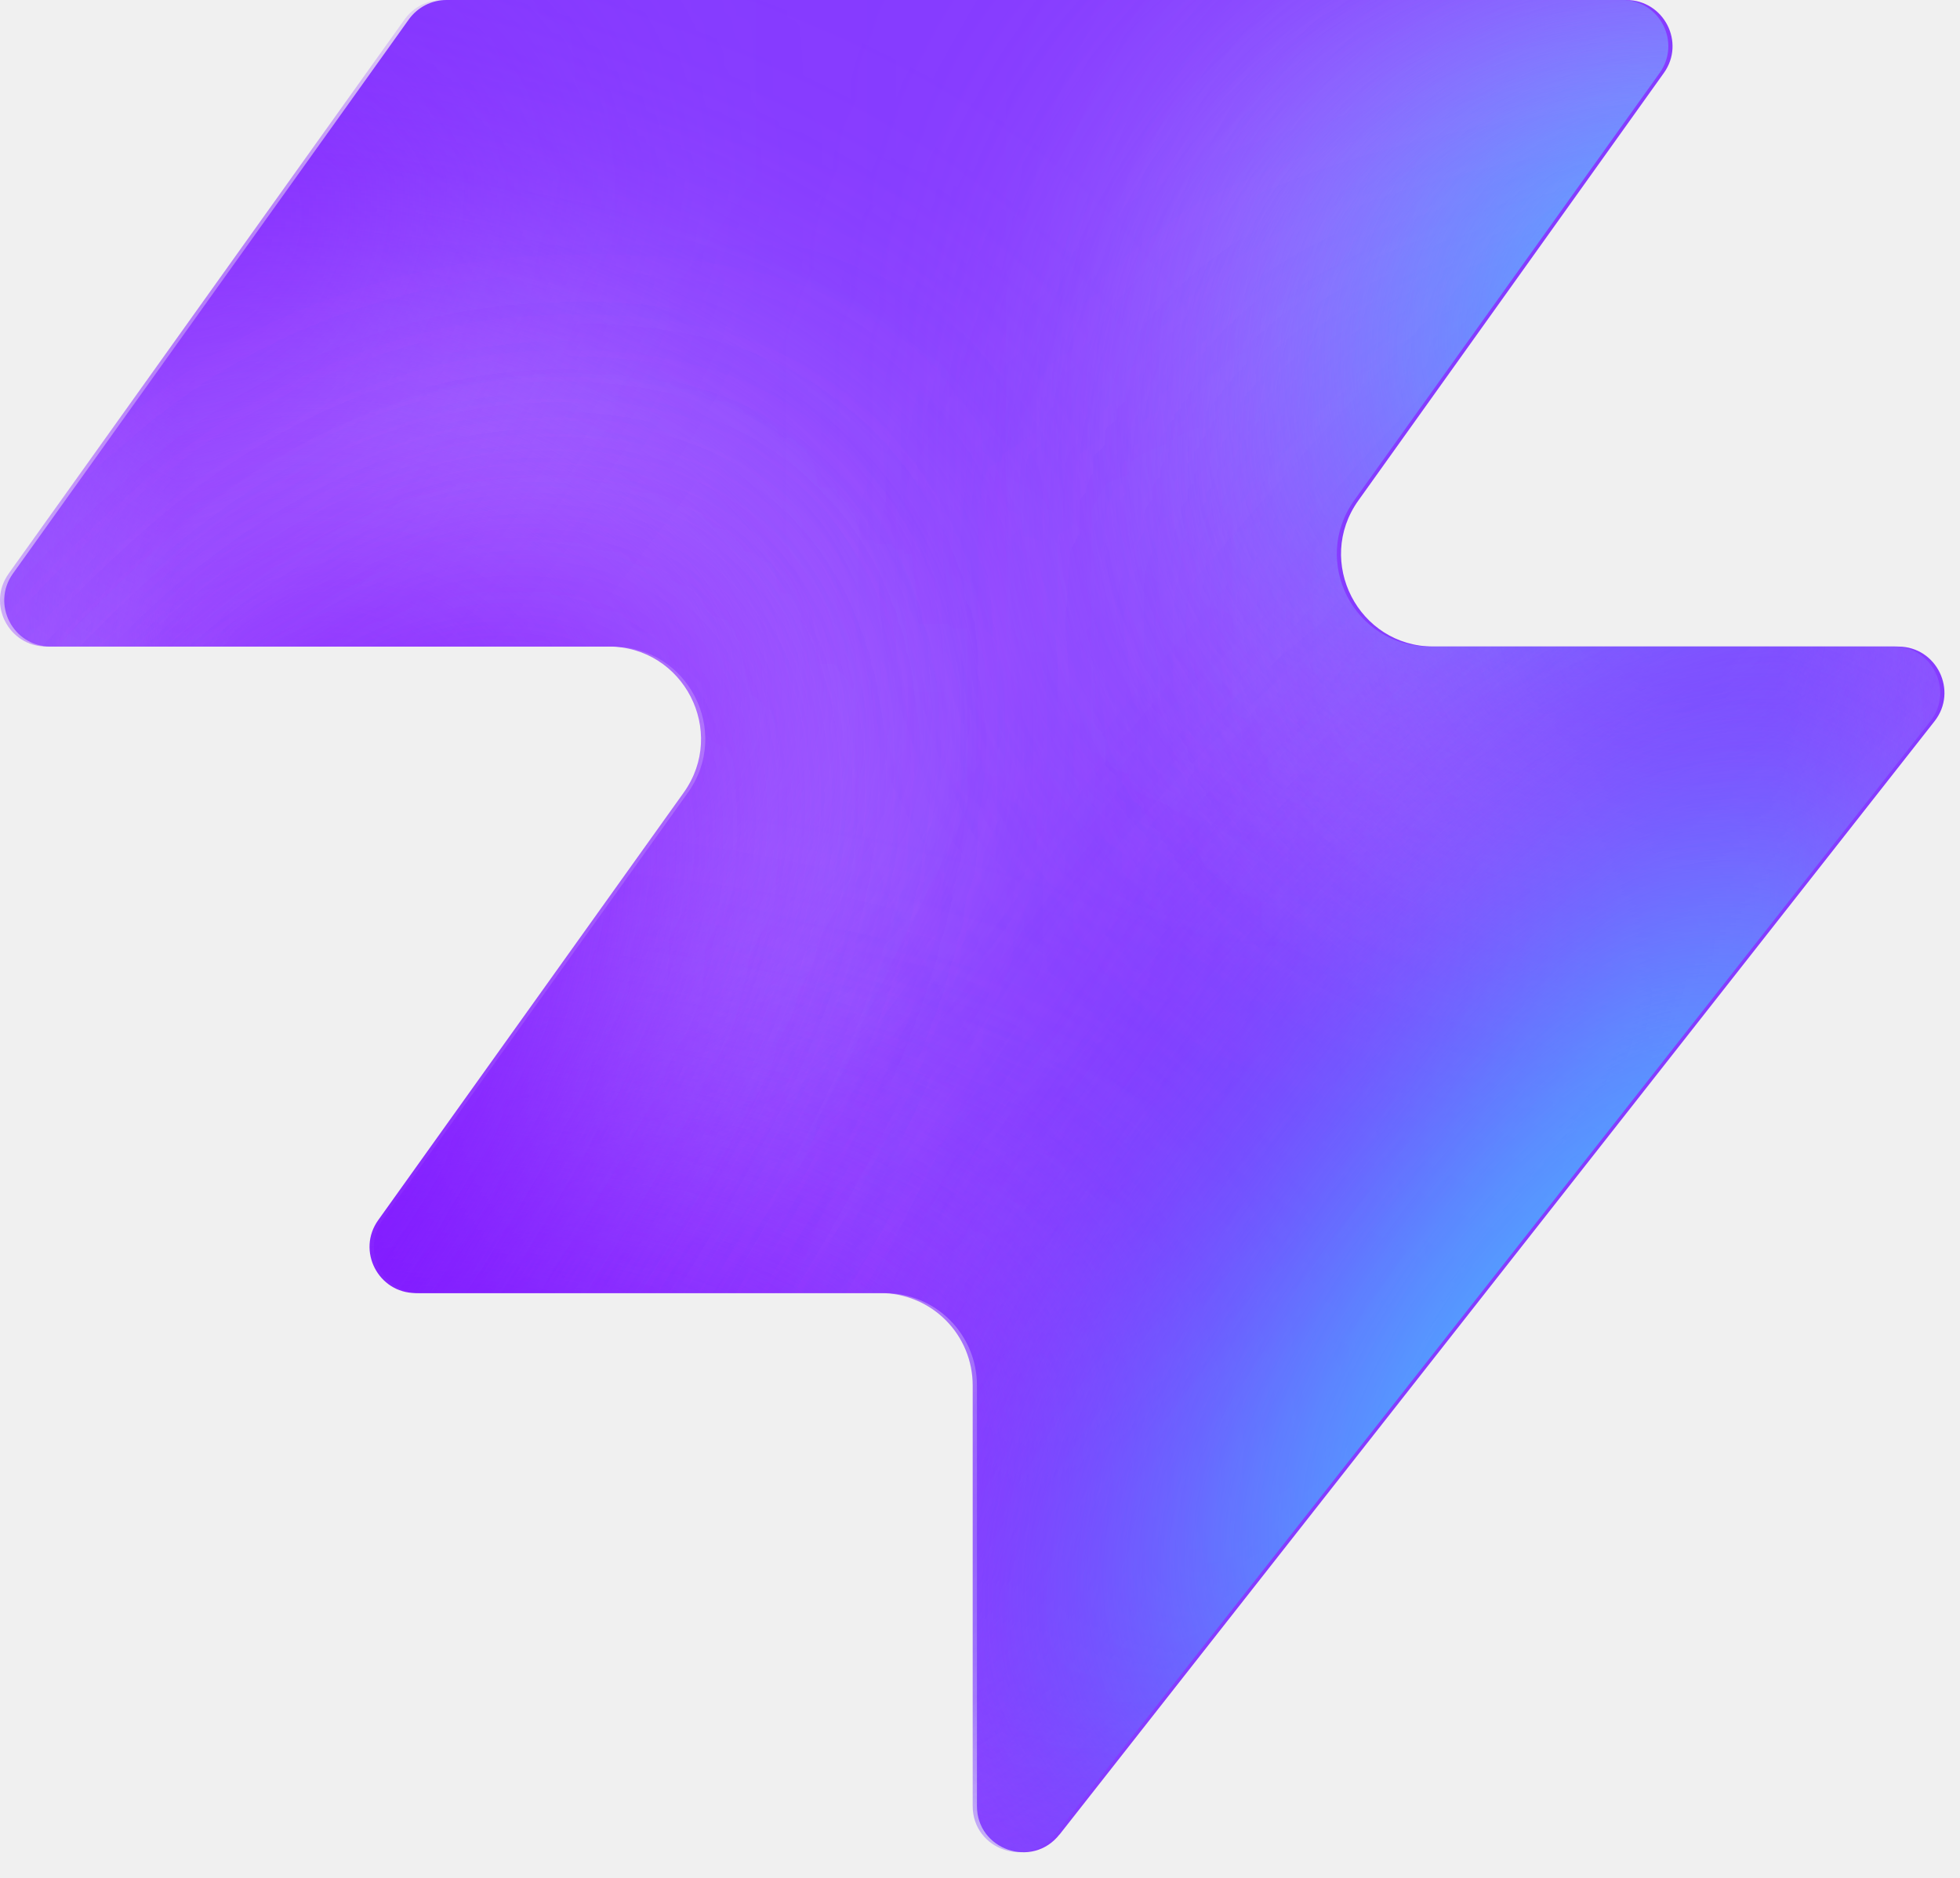
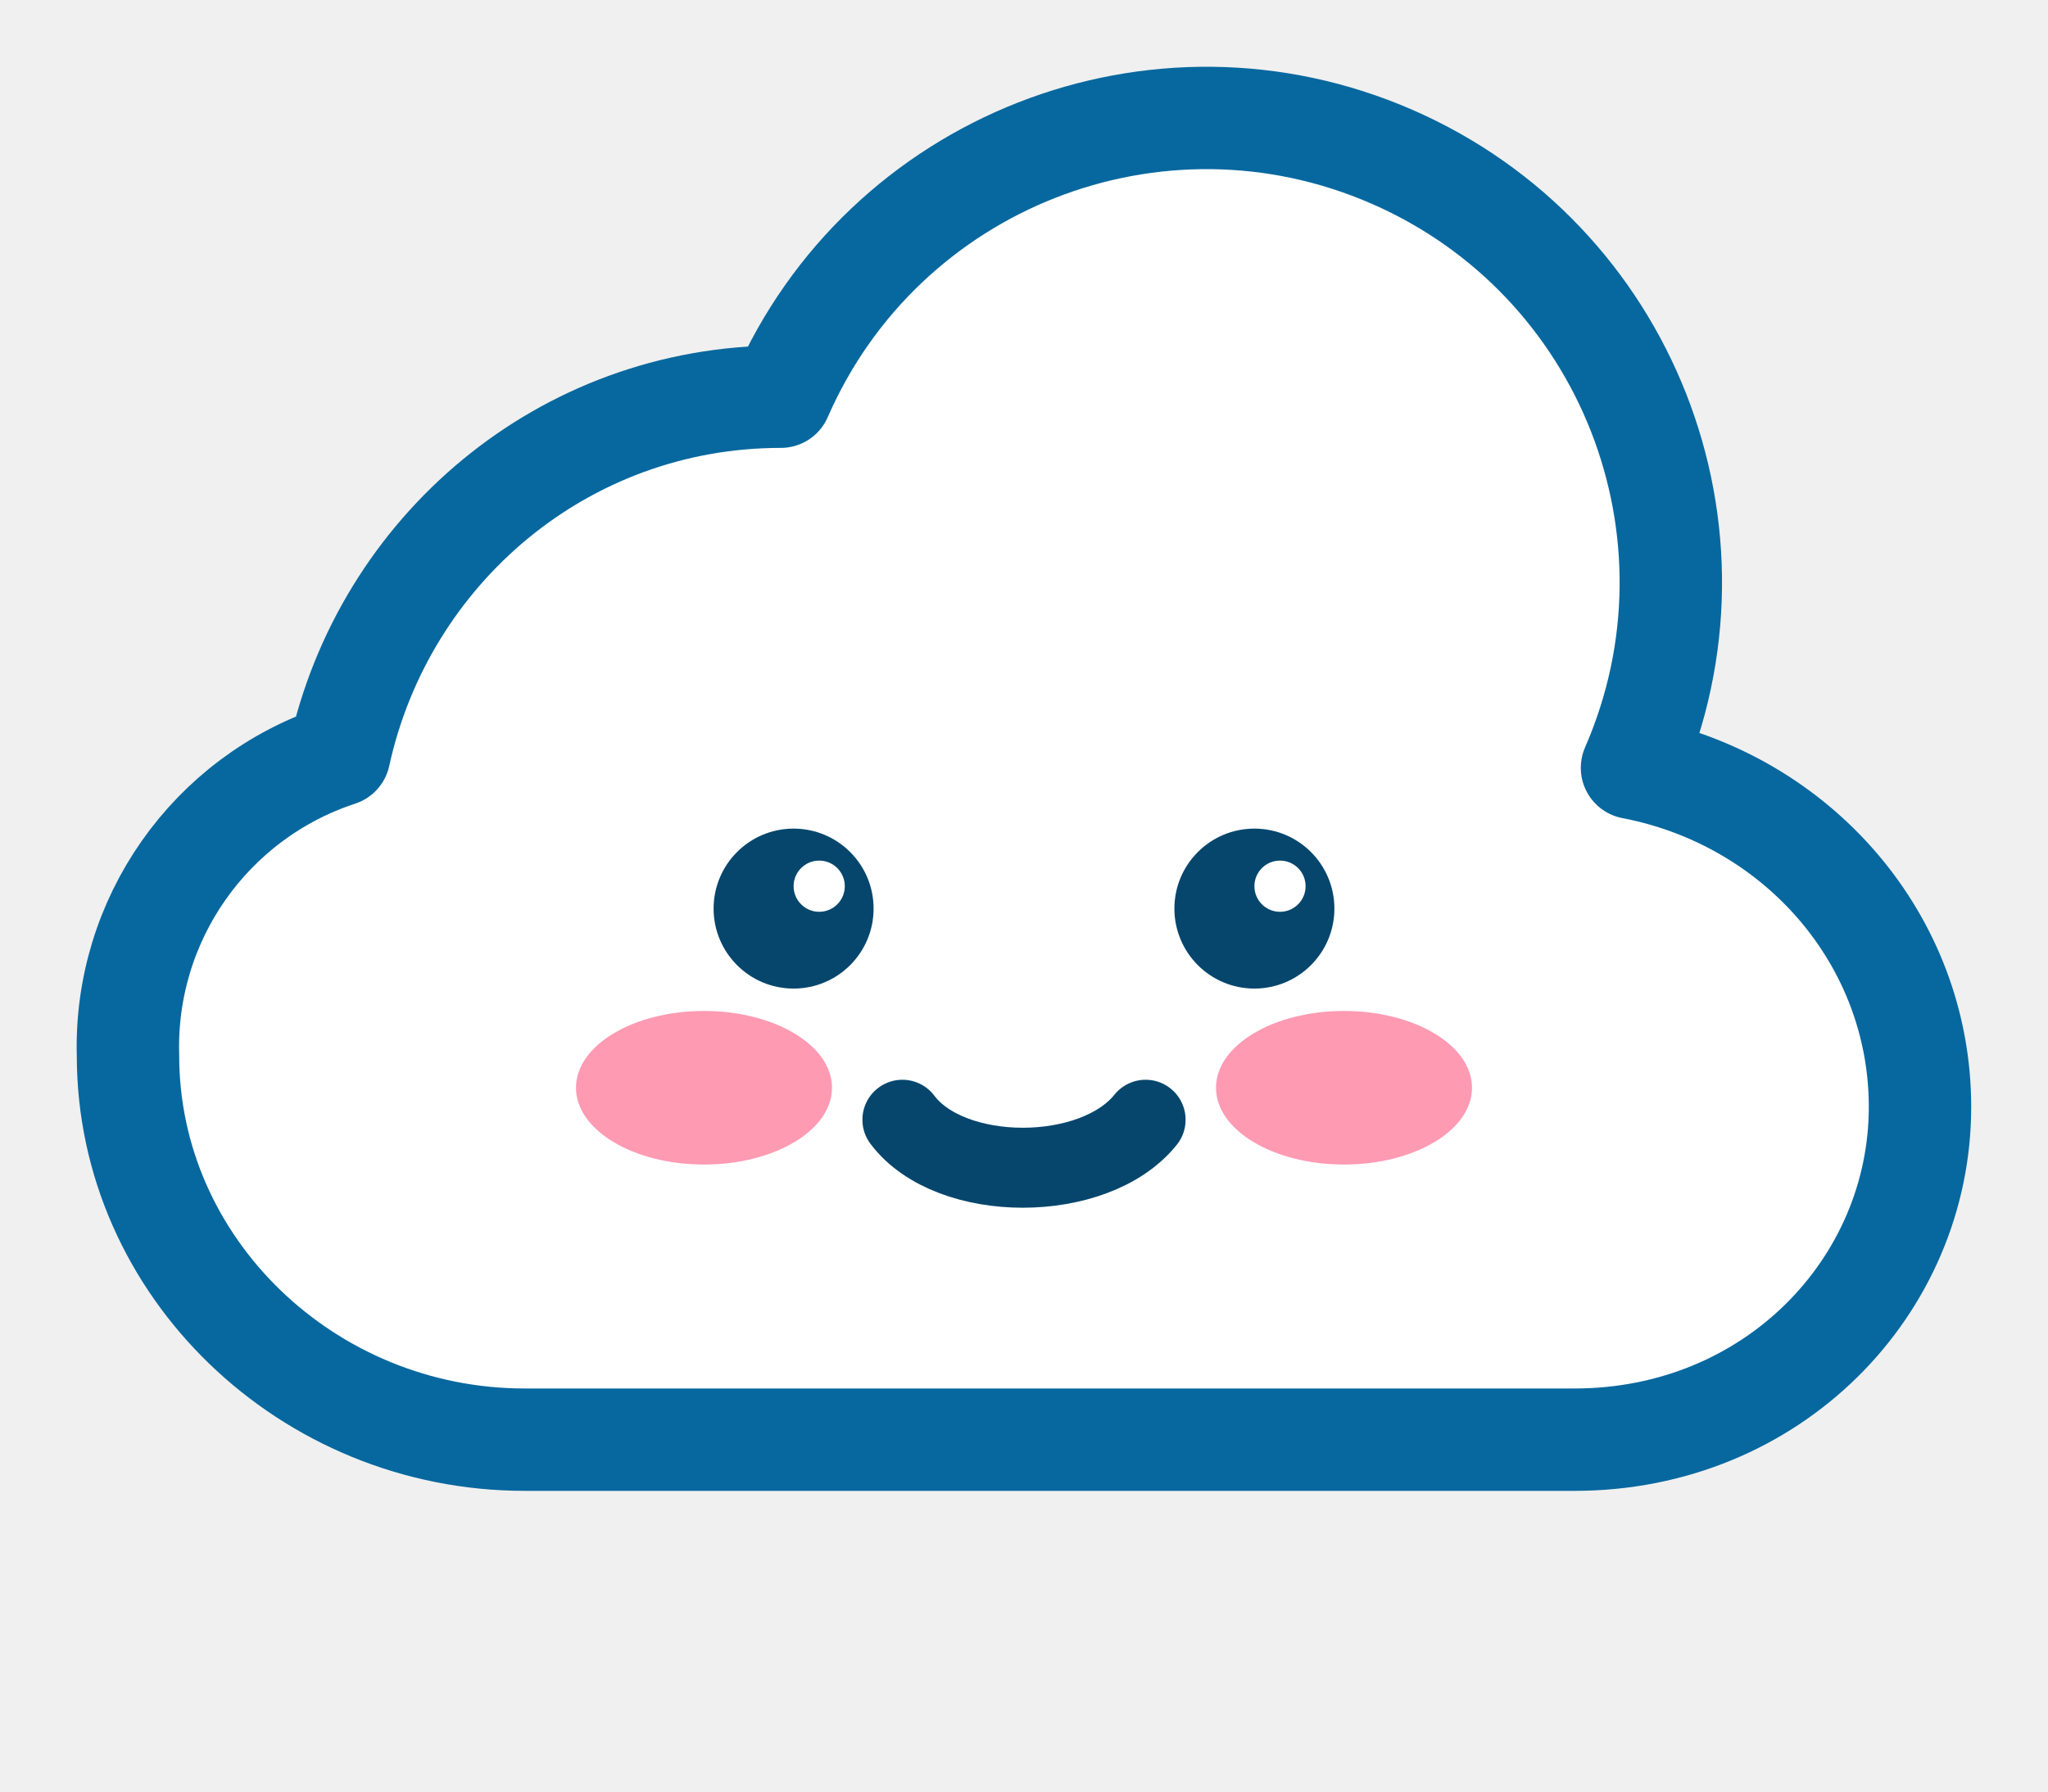
- <svg xmlns="http://www.w3.org/2000/svg" width="48" height="46" fill="none" viewBox="0 0 48 46">
-   <path fill="#863bff" d="M25.946 44.938c-.664.845-2.021.375-2.021-.698V33.937a2.26 2.26 0 0 0-2.262-2.262H10.287c-.92 0-1.456-1.04-.92-1.788l7.48-10.471c1.07-1.497 0-3.578-1.842-3.578H1.237c-.92 0-1.456-1.04-.92-1.788L10.013.474c.214-.297.556-.474.92-.474h28.894c.92 0 1.456 1.04.92 1.788l-7.48 10.471c-1.07 1.498 0 3.579 1.842 3.579h11.377c.943 0 1.473 1.088.89 1.83L25.947 44.94z" style="fill:#863bff;fill:color(display-p3 .525 .23 1);fill-opacity:1" />
-   <mask id="a" width="48" height="46" x="0" y="0" maskUnits="userSpaceOnUse" style="mask-type:alpha">
-     <path fill="#000" d="M25.842 44.938c-.664.844-2.021.375-2.021-.698V33.937a2.26 2.26 0 0 0-2.262-2.262H10.183c-.92 0-1.456-1.04-.92-1.788l7.48-10.471c1.07-1.498 0-3.579-1.842-3.579H1.133c-.92 0-1.456-1.04-.92-1.787L9.91.473c.214-.297.556-.474.92-.474h28.894c.92 0 1.456 1.04.92 1.788l-7.48 10.471c-1.07 1.498 0 3.578 1.842 3.578h11.377c.943 0 1.473 1.088.89 1.832L25.843 44.94z" style="fill:#000;fill-opacity:1" />
-   </mask>
-   <g mask="url(#a)">
-     <g filter="url(#b)">
-       <ellipse cx="5.508" cy="14.704" fill="#ede6ff" rx="5.508" ry="14.704" style="fill:#ede6ff;fill:color(display-p3 .927 .903 1);fill-opacity:1" transform="matrix(.00324 1 1 -.00324 -4.47 31.516)" />
-     </g>
-     <g filter="url(#c)">
-       <ellipse cx="10.399" cy="29.851" fill="#ede6ff" rx="10.399" ry="29.851" style="fill:#ede6ff;fill:color(display-p3 .927 .903 1);fill-opacity:1" transform="matrix(.00324 1 1 -.00324 -39.328 7.883)" />
-     </g>
-     <g filter="url(#d)">
-       <ellipse cx="5.508" cy="30.487" fill="#7e14ff" rx="5.508" ry="30.487" style="fill:#7e14ff;fill:color(display-p3 .492 .077 1);fill-opacity:1" transform="rotate(89.814 -25.913 -14.639)scale(1 -1)" />
-     </g>
-     <g filter="url(#e)">
-       <ellipse cx="5.508" cy="30.599" fill="#7e14ff" rx="5.508" ry="30.599" style="fill:#7e14ff;fill:color(display-p3 .492 .077 1);fill-opacity:1" transform="rotate(89.814 -32.644 -3.334)scale(1 -1)" />
-     </g>
-     <g filter="url(#f)">
-       <ellipse cx="5.508" cy="30.599" fill="#7e14ff" rx="5.508" ry="30.599" style="fill:#7e14ff;fill:color(display-p3 .492 .077 1);fill-opacity:1" transform="matrix(.00324 1 1 -.00324 -34.34 30.47)" />
-     </g>
-     <g filter="url(#g)">
-       <ellipse cx="14.072" cy="22.078" fill="#ede6ff" rx="14.072" ry="22.078" style="fill:#ede6ff;fill:color(display-p3 .927 .903 1);fill-opacity:1" transform="rotate(93.35 24.506 48.493)scale(-1 1)" />
-     </g>
-     <g filter="url(#h)">
-       <ellipse cx="3.47" cy="21.501" fill="#7e14ff" rx="3.47" ry="21.501" style="fill:#7e14ff;fill:color(display-p3 .492 .077 1);fill-opacity:1" transform="rotate(89.009 28.708 47.59)scale(-1 1)" />
-     </g>
-     <g filter="url(#i)">
-       <ellipse cx="3.47" cy="21.501" fill="#7e14ff" rx="3.47" ry="21.501" style="fill:#7e14ff;fill:color(display-p3 .492 .077 1);fill-opacity:1" transform="rotate(89.009 28.708 47.59)scale(-1 1)" />
-     </g>
-     <g filter="url(#j)">
-       <ellipse cx=".387" cy="8.972" fill="#7e14ff" rx="4.407" ry="29.108" style="fill:#7e14ff;fill:color(display-p3 .492 .077 1);fill-opacity:1" transform="rotate(39.51 .387 8.972)" />
-     </g>
-     <g filter="url(#k)">
-       <ellipse cx="47.523" cy="-6.092" fill="#7e14ff" rx="4.407" ry="29.108" style="fill:#7e14ff;fill:color(display-p3 .492 .077 1);fill-opacity:1" transform="rotate(37.892 47.523 -6.092)" />
-     </g>
-     <g filter="url(#l)">
-       <ellipse cx="41.412" cy="6.333" fill="#47bfff" rx="5.971" ry="9.665" style="fill:#47bfff;fill:color(display-p3 .28 .748 1);fill-opacity:1" transform="rotate(37.892 41.412 6.333)" />
-     </g>
-     <g filter="url(#m)">
-       <ellipse cx="-1.879" cy="38.332" fill="#7e14ff" rx="4.407" ry="29.108" style="fill:#7e14ff;fill:color(display-p3 .492 .077 1);fill-opacity:1" transform="rotate(37.892 -1.88 38.332)" />
-     </g>
-     <g filter="url(#n)">
-       <ellipse cx="-1.879" cy="38.332" fill="#7e14ff" rx="4.407" ry="29.108" style="fill:#7e14ff;fill:color(display-p3 .492 .077 1);fill-opacity:1" transform="rotate(37.892 -1.88 38.332)" />
-     </g>
-     <g filter="url(#o)">
-       <ellipse cx="35.651" cy="29.907" fill="#7e14ff" rx="4.407" ry="29.108" style="fill:#7e14ff;fill:color(display-p3 .492 .077 1);fill-opacity:1" transform="rotate(37.892 35.651 29.907)" />
-     </g>
-     <g filter="url(#p)">
-       <ellipse cx="38.418" cy="32.4" fill="#47bfff" rx="5.971" ry="15.297" style="fill:#47bfff;fill:color(display-p3 .28 .748 1);fill-opacity:1" transform="rotate(37.892 38.418 32.4)" />
-     </g>
-   </g>
-   <defs>
-     <filter id="b" width="60.045" height="41.654" x="-19.77" y="16.149" color-interpolation-filters="sRGB" filterUnits="userSpaceOnUse">
-       <feFlood flood-opacity="0" result="BackgroundImageFix" />
-       <feBlend in="SourceGraphic" in2="BackgroundImageFix" result="shape" />
-       <feGaussianBlur result="effect1_foregroundBlur_2002_17158" stdDeviation="7.659" />
-     </filter>
-     <filter id="c" width="90.34" height="51.437" x="-54.613" y="-7.533" color-interpolation-filters="sRGB" filterUnits="userSpaceOnUse">
-       <feFlood flood-opacity="0" result="BackgroundImageFix" />
-       <feBlend in="SourceGraphic" in2="BackgroundImageFix" result="shape" />
-       <feGaussianBlur result="effect1_foregroundBlur_2002_17158" stdDeviation="7.659" />
-     </filter>
-     <filter id="d" width="79.355" height="29.4" x="-49.64" y="2.03" color-interpolation-filters="sRGB" filterUnits="userSpaceOnUse">
-       <feFlood flood-opacity="0" result="BackgroundImageFix" />
-       <feBlend in="SourceGraphic" in2="BackgroundImageFix" result="shape" />
-       <feGaussianBlur result="effect1_foregroundBlur_2002_17158" stdDeviation="4.596" />
-     </filter>
-     <filter id="e" width="79.579" height="29.4" x="-45.045" y="20.029" color-interpolation-filters="sRGB" filterUnits="userSpaceOnUse">
-       <feFlood flood-opacity="0" result="BackgroundImageFix" />
-       <feBlend in="SourceGraphic" in2="BackgroundImageFix" result="shape" />
-       <feGaussianBlur result="effect1_foregroundBlur_2002_17158" stdDeviation="4.596" />
-     </filter>
-     <filter id="f" width="79.579" height="29.4" x="-43.513" y="21.178" color-interpolation-filters="sRGB" filterUnits="userSpaceOnUse">
-       <feFlood flood-opacity="0" result="BackgroundImageFix" />
-       <feBlend in="SourceGraphic" in2="BackgroundImageFix" result="shape" />
-       <feGaussianBlur result="effect1_foregroundBlur_2002_17158" stdDeviation="4.596" />
-     </filter>
-     <filter id="g" width="74.749" height="58.852" x="15.756" y="-17.901" color-interpolation-filters="sRGB" filterUnits="userSpaceOnUse">
-       <feFlood flood-opacity="0" result="BackgroundImageFix" />
-       <feBlend in="SourceGraphic" in2="BackgroundImageFix" result="shape" />
-       <feGaussianBlur result="effect1_foregroundBlur_2002_17158" stdDeviation="7.659" />
-     </filter>
-     <filter id="h" width="61.377" height="25.362" x="23.548" y="2.284" color-interpolation-filters="sRGB" filterUnits="userSpaceOnUse">
-       <feFlood flood-opacity="0" result="BackgroundImageFix" />
-       <feBlend in="SourceGraphic" in2="BackgroundImageFix" result="shape" />
-       <feGaussianBlur result="effect1_foregroundBlur_2002_17158" stdDeviation="4.596" />
-     </filter>
-     <filter id="i" width="61.377" height="25.362" x="23.548" y="2.284" color-interpolation-filters="sRGB" filterUnits="userSpaceOnUse">
-       <feFlood flood-opacity="0" result="BackgroundImageFix" />
-       <feBlend in="SourceGraphic" in2="BackgroundImageFix" result="shape" />
-       <feGaussianBlur result="effect1_foregroundBlur_2002_17158" stdDeviation="4.596" />
-     </filter>
-     <filter id="j" width="56.045" height="63.649" x="-27.636" y="-22.853" color-interpolation-filters="sRGB" filterUnits="userSpaceOnUse">
-       <feFlood flood-opacity="0" result="BackgroundImageFix" />
-       <feBlend in="SourceGraphic" in2="BackgroundImageFix" result="shape" />
-       <feGaussianBlur result="effect1_foregroundBlur_2002_17158" stdDeviation="4.596" />
-     </filter>
-     <filter id="k" width="54.814" height="64.646" x="20.116" y="-38.415" color-interpolation-filters="sRGB" filterUnits="userSpaceOnUse">
-       <feFlood flood-opacity="0" result="BackgroundImageFix" />
-       <feBlend in="SourceGraphic" in2="BackgroundImageFix" result="shape" />
-       <feGaussianBlur result="effect1_foregroundBlur_2002_17158" stdDeviation="4.596" />
-     </filter>
-     <filter id="l" width="33.541" height="35.313" x="24.641" y="-11.323" color-interpolation-filters="sRGB" filterUnits="userSpaceOnUse">
-       <feFlood flood-opacity="0" result="BackgroundImageFix" />
-       <feBlend in="SourceGraphic" in2="BackgroundImageFix" result="shape" />
-       <feGaussianBlur result="effect1_foregroundBlur_2002_17158" stdDeviation="4.596" />
-     </filter>
-     <filter id="m" width="54.814" height="64.646" x="-29.286" y="6.009" color-interpolation-filters="sRGB" filterUnits="userSpaceOnUse">
-       <feFlood flood-opacity="0" result="BackgroundImageFix" />
-       <feBlend in="SourceGraphic" in2="BackgroundImageFix" result="shape" />
-       <feGaussianBlur result="effect1_foregroundBlur_2002_17158" stdDeviation="4.596" />
-     </filter>
-     <filter id="n" width="54.814" height="64.646" x="-29.286" y="6.009" color-interpolation-filters="sRGB" filterUnits="userSpaceOnUse">
-       <feFlood flood-opacity="0" result="BackgroundImageFix" />
-       <feBlend in="SourceGraphic" in2="BackgroundImageFix" result="shape" />
-       <feGaussianBlur result="effect1_foregroundBlur_2002_17158" stdDeviation="4.596" />
-     </filter>
-     <filter id="o" width="54.814" height="64.646" x="8.244" y="-2.416" color-interpolation-filters="sRGB" filterUnits="userSpaceOnUse">
-       <feFlood flood-opacity="0" result="BackgroundImageFix" />
-       <feBlend in="SourceGraphic" in2="BackgroundImageFix" result="shape" />
-       <feGaussianBlur result="effect1_foregroundBlur_2002_17158" stdDeviation="4.596" />
-     </filter>
-     <filter id="p" width="39.409" height="43.623" x="18.713" y="10.588" color-interpolation-filters="sRGB" filterUnits="userSpaceOnUse">
-       <feFlood flood-opacity="0" result="BackgroundImageFix" />
-       <feBlend in="SourceGraphic" in2="BackgroundImageFix" result="shape" />
-       <feGaussianBlur result="effect1_foregroundBlur_2002_17158" stdDeviation="4.596" />
-     </filter>
-   </defs>
+ <svg xmlns="http://www.w3.org/2000/svg" viewBox="0 0 32 28">
+   <path d="M8.2 22.5h16.4c3.1 0 5.4-2.4 5.4-5.2 0-2.6-1.9-4.8-4.5-5.3A7.2 7.2 0 0 0 12.2 6.2c-3.4 0-6.2 2.4-6.9 5.6A4.8 4.8 0 0 0 2 16.5c0 3.3 2.8 6 6.2 6Z" fill="#ffffff" stroke="#07689f" stroke-width="1.6" stroke-linejoin="round" />
+   <ellipse cx="11" cy="17" rx="2" ry="1.2" fill="#ff8fab" opacity="0.9" />
+   <ellipse cx="21" cy="17" rx="2" ry="1.2" fill="#ff8fab" opacity="0.9" />
+   <circle cx="12.4" cy="14.2" r="1.25" fill="#06466d" />
+   <circle cx="19.6" cy="14.2" r="1.25" fill="#06466d" />
+   <circle cx="12.8" cy="13.85" r="0.4" fill="#ffffff" />
+   <circle cx="20" cy="13.85" r="0.4" fill="#ffffff" />
+   <path d="M14.1 17.5c.75 1 3 1 3.8 0" fill="none" stroke="#06466d" stroke-width="1.25" stroke-linecap="round" />
</svg>
